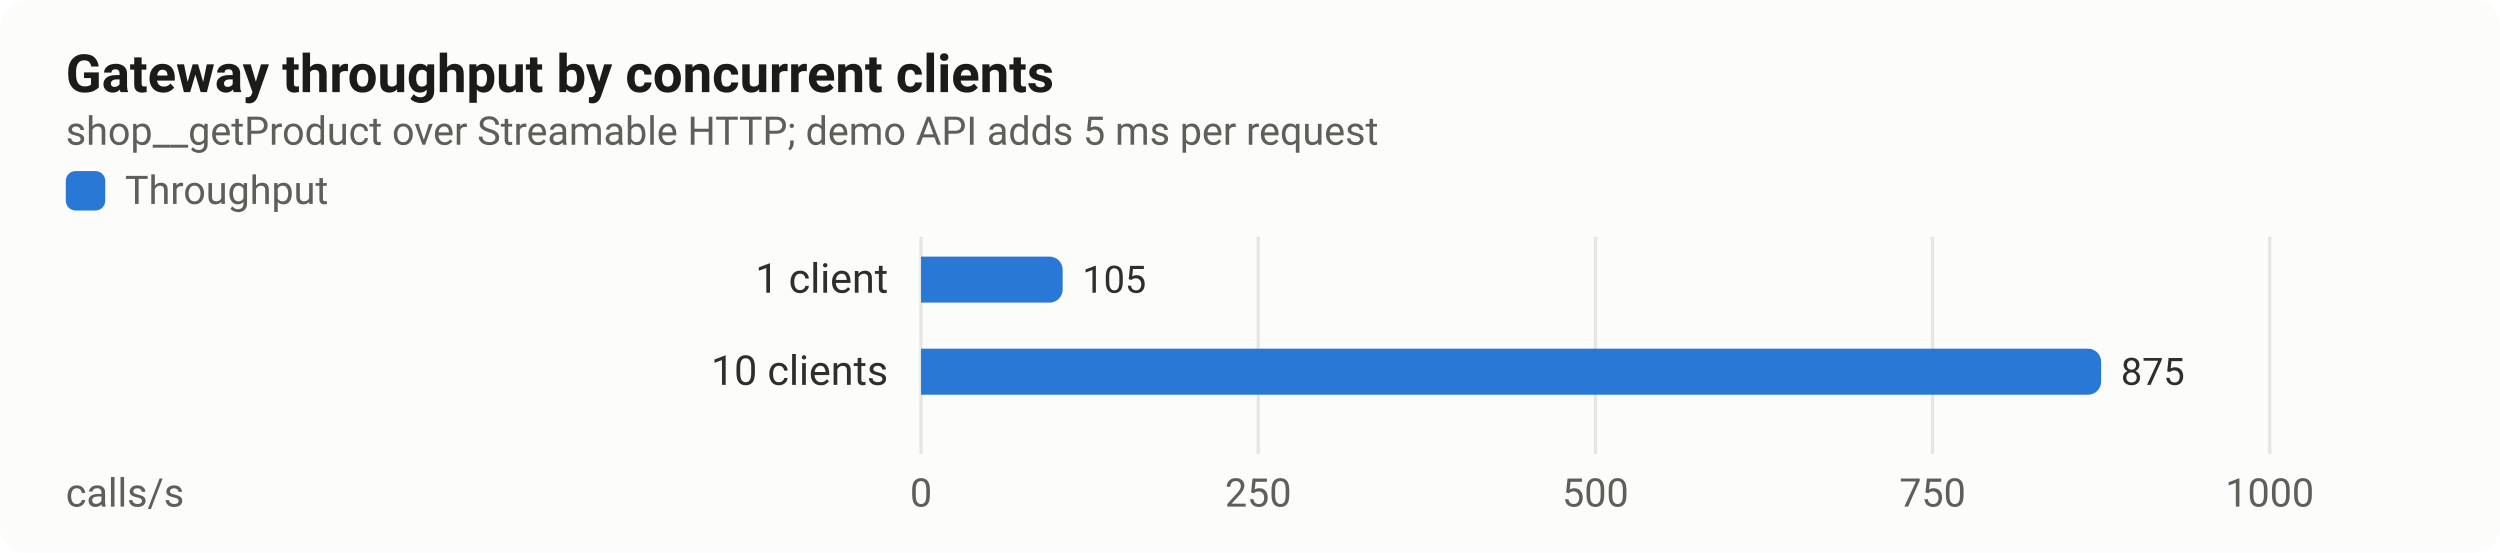
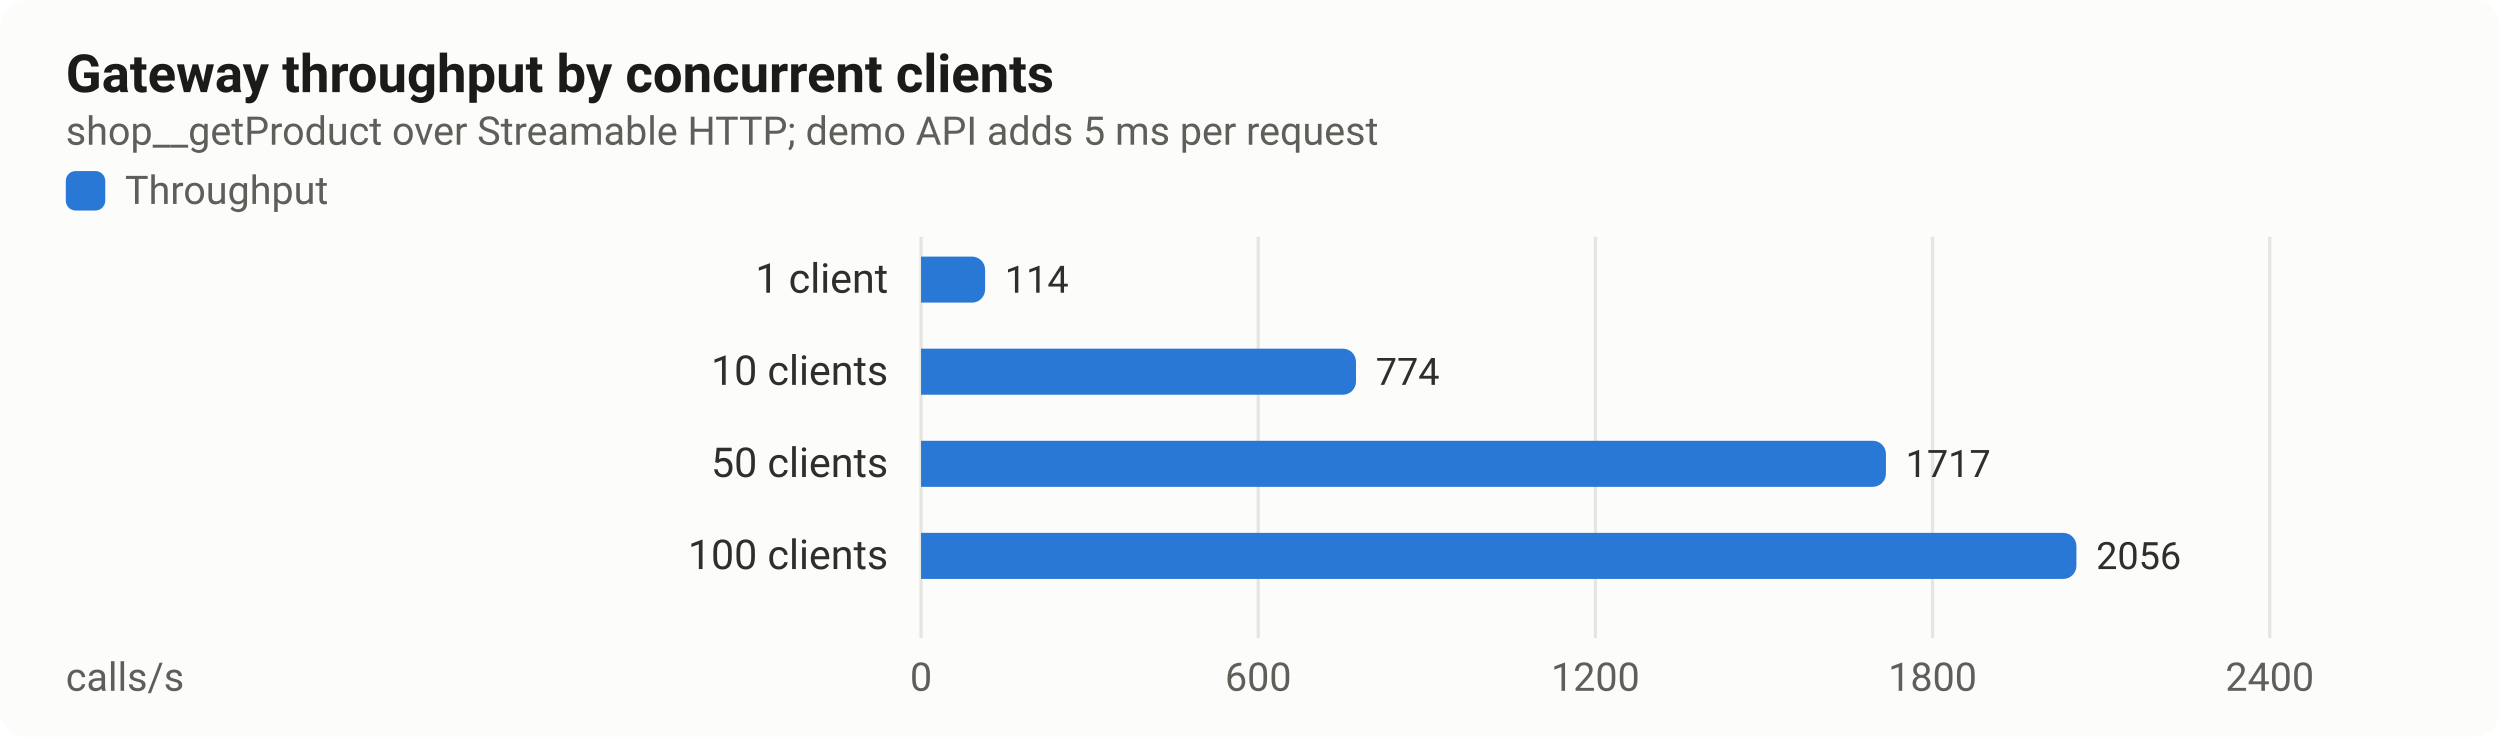
- <svg xmlns="http://www.w3.org/2000/svg" viewBox="0 0 760 168" width="760" height="168" role="img" aria-labelledby="t d" font-family="system-ui, -apple-system, Segoe UI, Roboto, sans-serif">
+ <svg xmlns="http://www.w3.org/2000/svg" viewBox="0 0 760 224" width="760" height="224" role="img" aria-labelledby="t d" font-family="system-ui, -apple-system, Segoe UI, Roboto, sans-serif">
  <style>
  .bg{fill:#fcfcfb}.ttl{fill:#1b1b1a;font-size:16px;font-weight:600}.sub,.tick,.leg{fill:#5f5e58;font-size:12px}.lbl{fill:#2f2e2b;font-size:12.5px}.val{fill:#2f2e2b;font-size:11.5px;font-variant-numeric:tabular-nums}
  .grid{stroke:#e6e5e0;stroke-width:1}.s1{fill:#2a78d6}.s2{fill:#eb6834}.s3{fill:#1baf7a}
  @media (prefers-color-scheme: dark){.bg{fill:#1a1a19}.ttl{fill:#f0efec}.sub,.tick,.leg{fill:#a9a89f}.lbl,.val{fill:#d9d8d0}.grid{stroke:#33332f}.s1{fill:#3987e5}.s2{fill:#d95926}.s3{fill:#199e70}}
</style>
  <rect class="bg" width="100%" height="100%" rx="8" />
  <text class="ttl" x="20" y="28">Gateway throughput by concurrent clients</text>
  <text class="sub" x="20" y="44">shop__getProduct over Streamable HTTP; demo API adds 5 ms per request</text>
  <rect class="s1" x="20" y="52" width="12" height="12" rx="3" />
  <text class="leg" x="38" y="62">Throughput</text>
-   <line class="grid" x1="280" x2="280" y1="72" y2="138" />
-   <text class="tick" x="280" y="154" text-anchor="middle">0</text>
-   <line class="grid" x1="382.5" x2="382.5" y1="72" y2="138" />
-   <text class="tick" x="382.5" y="154" text-anchor="middle">250</text>
-   <line class="grid" x1="485" x2="485" y1="72" y2="138" />
-   <text class="tick" x="485" y="154" text-anchor="middle">500</text>
-   <line class="grid" x1="587.5" x2="587.5" y1="72" y2="138" />
-   <text class="tick" x="587.5" y="154" text-anchor="middle">750</text>
-   <line class="grid" x1="690" x2="690" y1="72" y2="138" />
-   <text class="tick" x="690" y="154" text-anchor="middle">1000</text>
+   <line class="grid" x1="280" x2="280" y1="72" y2="194" />
+   <text class="tick" x="280" y="210" text-anchor="middle">0</text>
+   <line class="grid" x1="382.5" x2="382.5" y1="72" y2="194" />
+   <text class="tick" x="382.5" y="210" text-anchor="middle">600</text>
+   <line class="grid" x1="485" x2="485" y1="72" y2="194" />
+   <text class="tick" x="485" y="210" text-anchor="middle">1200</text>
+   <line class="grid" x1="587.5" x2="587.5" y1="72" y2="194" />
+   <text class="tick" x="587.5" y="210" text-anchor="middle">1800</text>
+   <line class="grid" x1="690" x2="690" y1="72" y2="194" />
+   <text class="tick" x="690" y="210" text-anchor="middle">2400</text>
  <text class="lbl" x="270" y="89" text-anchor="end">1 client</text>
-   <path class="s1" d="M280,78 h39.05 a4,4 0 0 1 4,4 v6 a4,4 0 0 1 -4,4 h-39.05 z" />
-   <text class="val" x="329.05" y="89">105</text>
+   <path class="s1" d="M280,78 h15.475 a4,4 0 0 1 4,4 v6 a4,4 0 0 1 -4,4 h-15.475 z" />
+   <text class="val" x="305.475" y="89">114</text>
  <text class="lbl" x="270" y="117" text-anchor="end">10 clients</text>
-   <path class="s1" d="M280,106 h354.75 a4,4 0 0 1 4,4 v6 a4,4 0 0 1 -4,4 h-354.75 z" />
-   <text class="val" x="644.75" y="117">875</text>
-   <text class="tick" x="20" y="154">calls/s</text>
+   <path class="s1" d="M280,106 h128.225 a4,4 0 0 1 4,4 v6 a4,4 0 0 1 -4,4 h-128.225 z" />
+   <text class="val" x="418.225" y="117">774</text>
+   <text class="lbl" x="270" y="145" text-anchor="end">50 clients</text>
+   <path class="s1" d="M280,134 h289.321 a4,4 0 0 1 4,4 v6 a4,4 0 0 1 -4,4 h-289.321 z" />
+   <text class="val" x="579.321" y="145">1717</text>
+   <text class="lbl" x="270" y="173" text-anchor="end">100 clients</text>
+   <path class="s1" d="M280,162 h347.233 a4,4 0 0 1 4,4 v6 a4,4 0 0 1 -4,4 h-347.233 z" />
+   <text class="val" x="637.233" y="173">2056</text>
+   <text class="tick" x="20" y="210">calls/s</text>
</svg>
